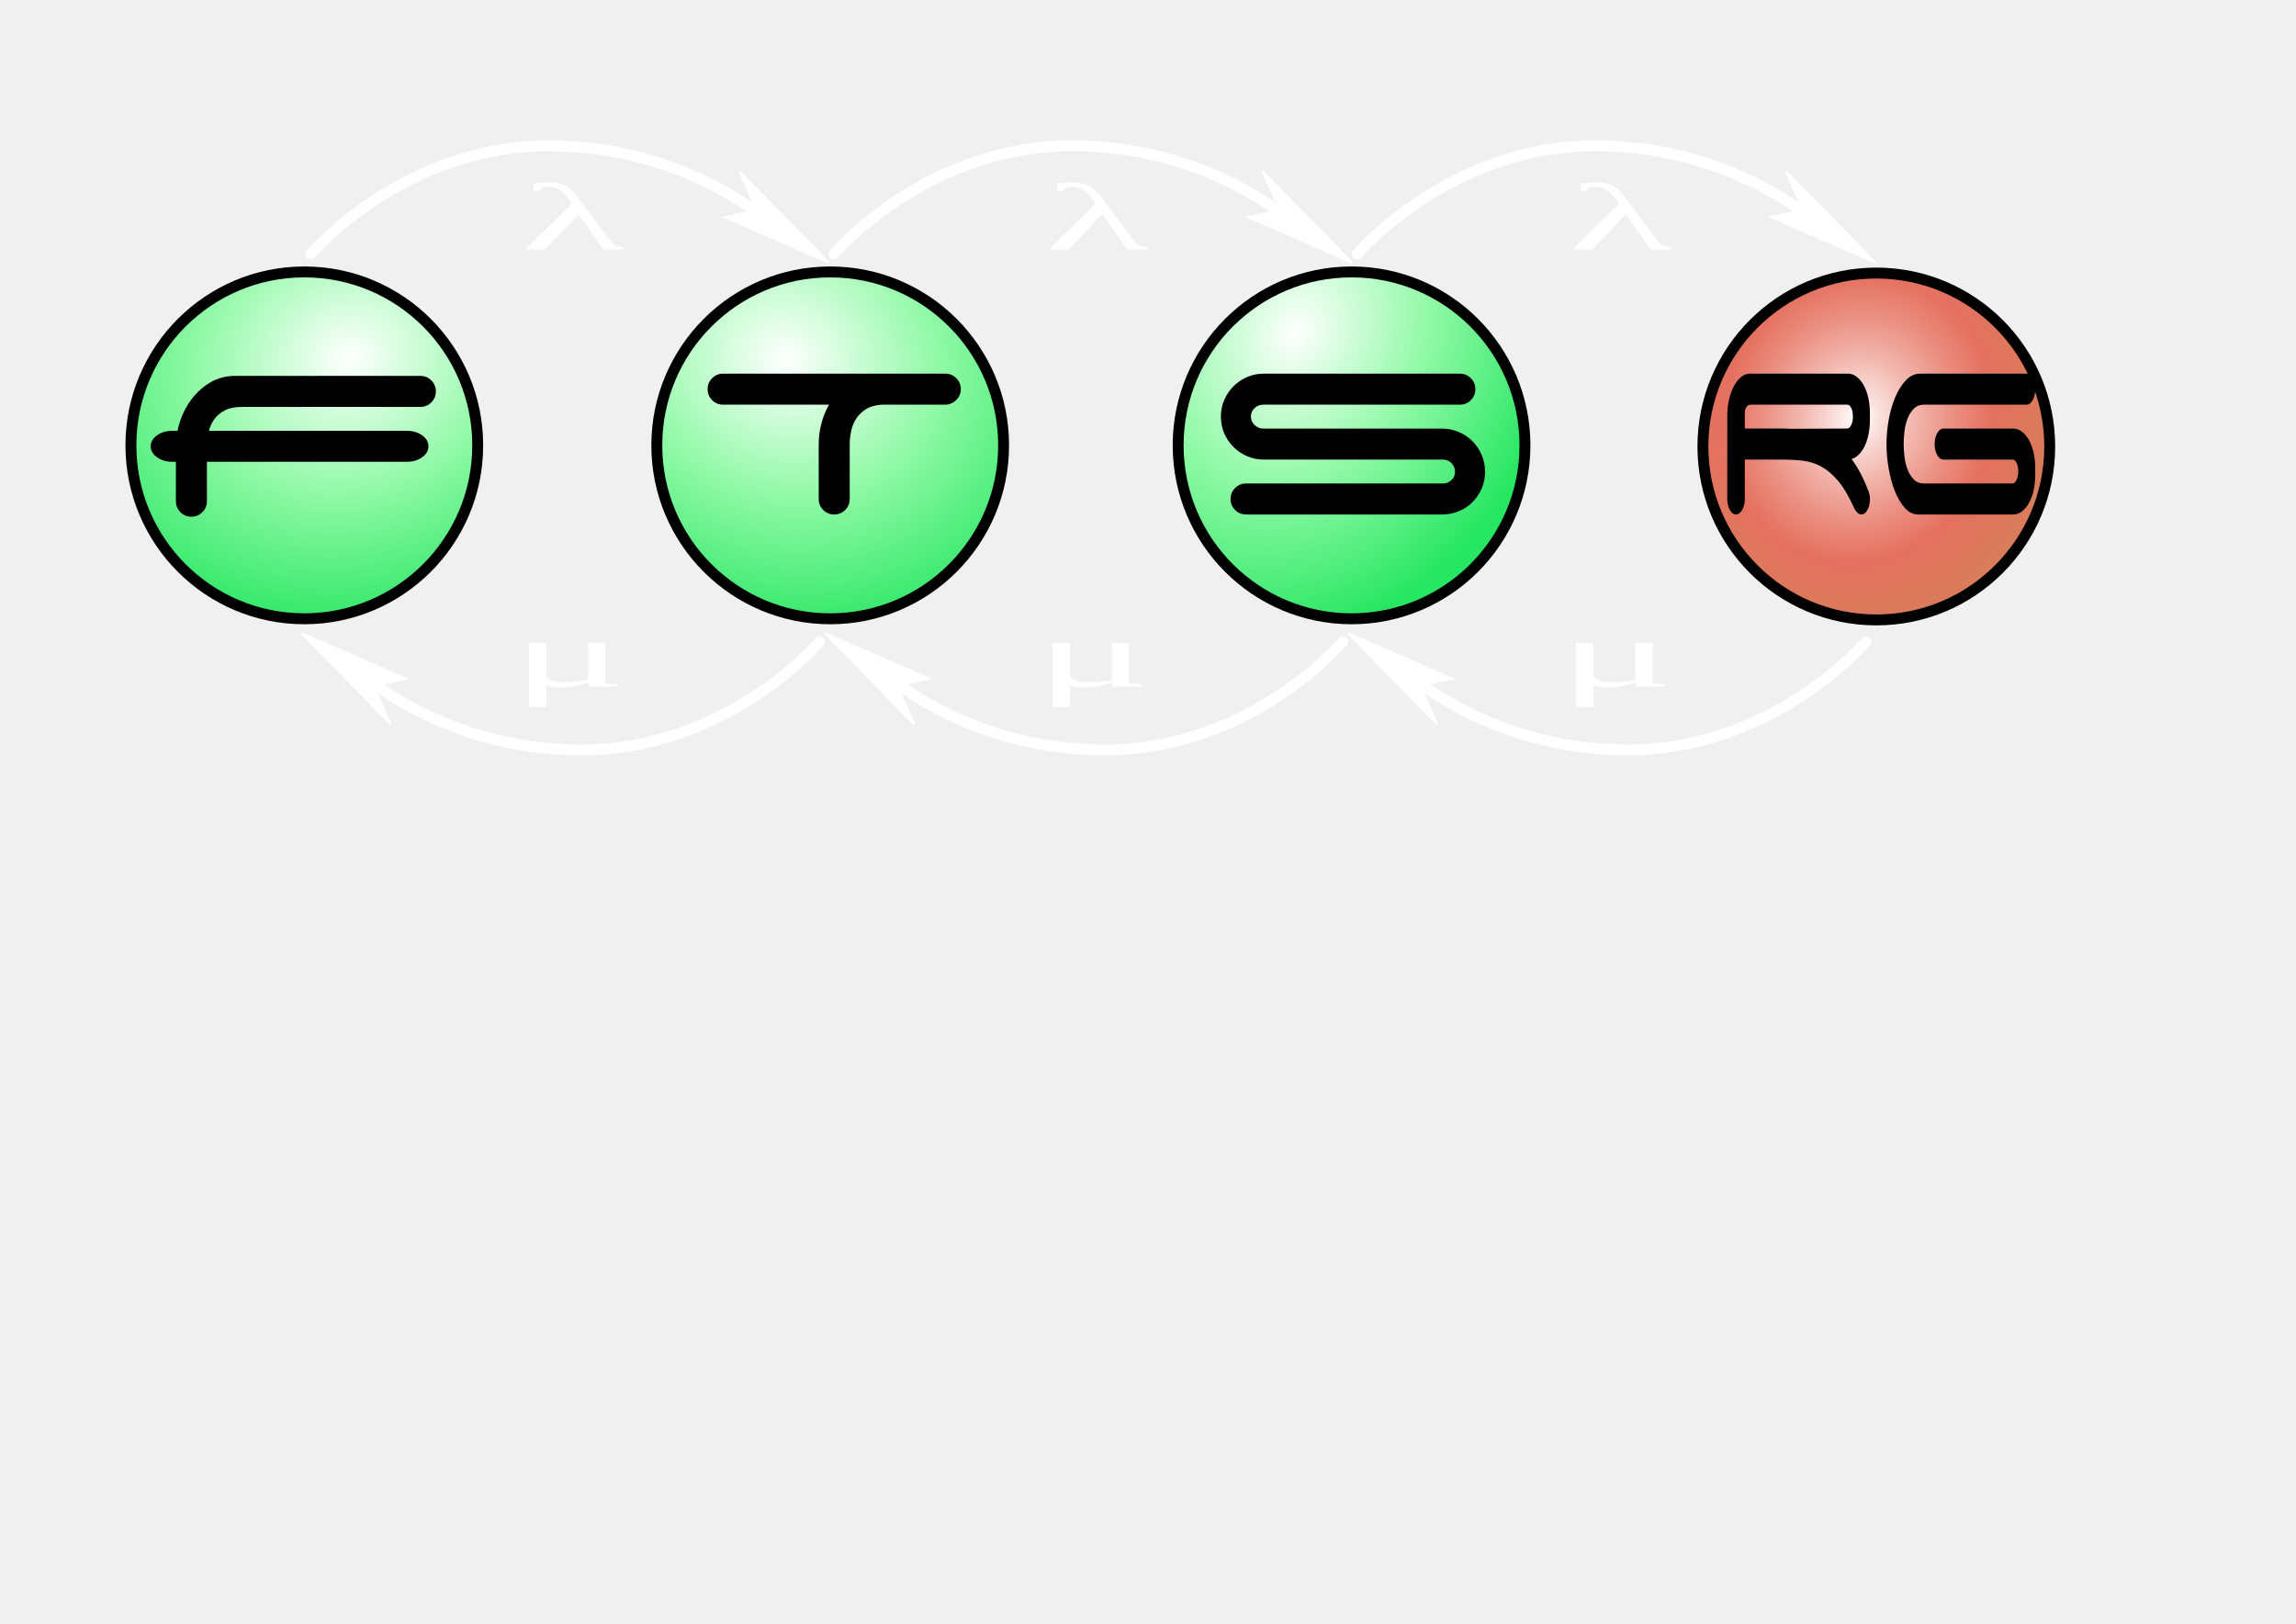
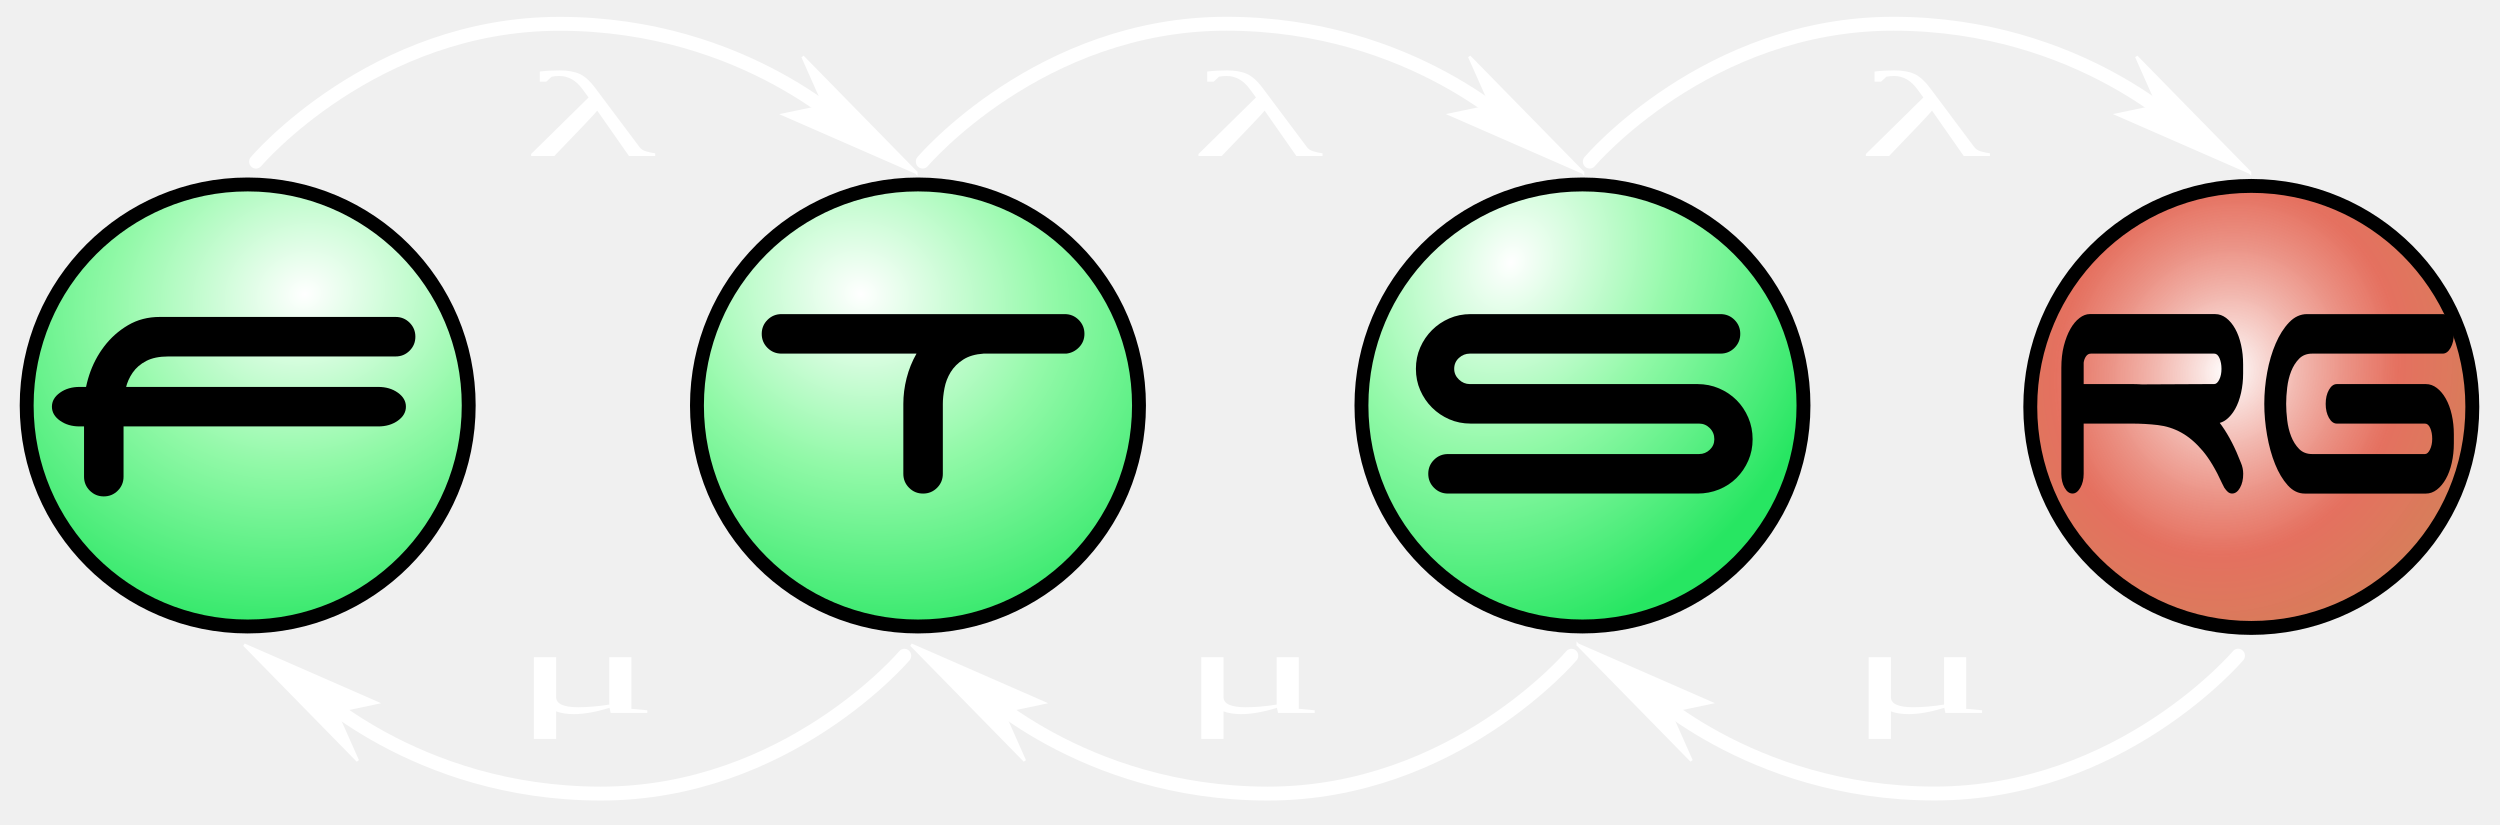
- <svg xmlns="http://www.w3.org/2000/svg" xmlns:xlink="http://www.w3.org/1999/xlink" width="1052.362" height="744.094" id="svg2" version="1.0">
+ <svg xmlns="http://www.w3.org/2000/svg" xmlns:xlink="http://www.w3.org/1999/xlink" width="899.031" height="296.562" id="svg2" version="1.0">
  <defs id="defs4">
-     <marker orient="auto" refY="0.0" refX="0.0" id="Tail" style="overflow:visible">
-       <g id="g3246" transform="scale(-1.2)">
-         <path id="path3248" d="M -3.805,-3.959 L 0.544,0" style="fill:none;fill-rule:evenodd;stroke:#000000;stroke-width:0.8;marker-start:none;marker-end:none;stroke-linecap:round" />
-         <path id="path3250" d="M -1.287,-3.959 L 3.062,0" style="fill:none;fill-rule:evenodd;stroke:#000000;stroke-width:0.8;marker-start:none;marker-end:none;stroke-linecap:round" />
-         <path id="path3252" d="M 1.305,-3.959 L 5.654,0" style="fill:none;fill-rule:evenodd;stroke:#000000;stroke-width:0.8;marker-start:none;marker-end:none;stroke-linecap:round" />
-         <path id="path3254" d="M -3.805,4.178 L 0.544,0.22" style="fill:none;fill-rule:evenodd;stroke:#000000;stroke-width:0.8;marker-start:none;marker-end:none;stroke-linecap:round" />
-         <path id="path3256" d="M -1.287,4.178 L 3.062,0.22" style="fill:none;fill-rule:evenodd;stroke:#000000;stroke-width:0.8;marker-start:none;marker-end:none;stroke-linecap:round" />
-         <path id="path3258" d="M 1.305,4.178 L 5.654,0.22" style="fill:none;fill-rule:evenodd;stroke:#000000;stroke-width:0.8;marker-start:none;marker-end:none;stroke-linecap:round" />
+     <marker orient="auto" refY="0" refX="0" id="Tail" style="overflow:visible">
+       <g id="g3246" transform="scale(-1.2,-1.2)">
+         <path id="path3248" d="M -3.805,-3.959 0.544,0" style="fill:none;stroke:#000000;stroke-width:0.8;stroke-linecap:round;marker-start:none;marker-end:none" />
+         <path id="path3250" d="M -1.287,-3.959 3.062,0" style="fill:none;stroke:#000000;stroke-width:0.8;stroke-linecap:round;marker-start:none;marker-end:none" />
+         <path id="path3252" d="M 1.305,-3.959 5.654,0" style="fill:none;stroke:#000000;stroke-width:0.8;stroke-linecap:round;marker-start:none;marker-end:none" />
+         <path id="path3254" d="M -3.805,4.178 0.544,0.22" style="fill:none;stroke:#000000;stroke-width:0.8;stroke-linecap:round;marker-start:none;marker-end:none" />
+         <path id="path3256" d="M -1.287,4.178 3.062,0.22" style="fill:none;stroke:#000000;stroke-width:0.8;stroke-linecap:round;marker-start:none;marker-end:none" />
+         <path id="path3258" d="M 1.305,4.178 5.654,0.22" style="fill:none;stroke:#000000;stroke-width:0.8;stroke-linecap:round;marker-start:none;marker-end:none" />
      </g>
    </marker>
-     <marker orient="auto" refY="0.0" refX="0.0" id="Arrow1Lend" style="overflow:visible;">
-       <path id="path3213" d="M 0.0,0.0 L 5.0,-5.0 L -12.5,0.0 L 5.0,5.0 L 0.0,0.0 z " style="fill-rule:evenodd;stroke:#000000;stroke-width:1.0pt;marker-start:none;" transform="scale(0.8) rotate(180) translate(12.5,0)" />
+     <marker orient="auto" refY="0" refX="0" id="Arrow1Lend" style="overflow:visible">
+       <path id="path3213" d="M 0,0 5,-5 -12.5,0 5,5 0,0 z" style="fill-rule:evenodd;stroke:#000000;stroke-width:1pt;marker-start:none" transform="matrix(-0.8,0,0,-0.8,-10,0)" />
    </marker>
-     <marker orient="auto" refY="0.0" refX="0.0" id="Torso" style="overflow:visible">
-       <g id="g3423" transform="scale(0.7)">
-         <path id="path3425" d="M -4.779,-3.24 C -2.429,-2.874 0.521,-1.302 0.258,0.388 C -0.005,2.078 -2.213,2.618 -4.563,2.252 C -6.913,1.886 -8.521,0.752 -8.258,-0.938 C -7.995,-2.628 -7.13,-3.605 -4.779,-3.24 z " style="fill:none;fill-opacity:0.75;fill-rule:evenodd;stroke:#000000;stroke-width:1.25;marker-start:none;marker-mid:none;marker-end:none" />
-         <path id="path3427" d="M 4.46,0.089 C -2.556,-4.378 5.225,-3.906 -0.848,-8.72" style="fill:none;fill-opacity:0.75;fill-rule:evenodd;stroke:#000000;stroke-width:1pt;marker-end:none" />
-         <path id="path3429" d="M 4.93,0.058 C -1.387,1.749 1.803,5.478 -4.945,7.546" style="fill:none;fill-opacity:0.75;fill-rule:evenodd;stroke:#000000;stroke-width:1pt;marker-start:none;marker-end:none" />
+     <marker orient="auto" refY="0" refX="0" id="Torso" style="overflow:visible">
+       <g id="g3423" transform="scale(0.7,0.7)">
+         <path id="path3425" d="m -4.779,-3.24 c 2.35,0.366 5.3,1.938 5.037,3.627 C -0.005,2.078 -2.213,2.618 -4.563,2.252 -6.913,1.886 -8.521,0.752 -8.258,-0.938 -7.995,-2.628 -7.13,-3.605 -4.779,-3.24 z" style="fill:none;stroke:#000000;stroke-width:1.25;marker-start:none;marker-mid:none;marker-end:none" />
+         <path id="path3427" d="M 4.46,0.089 C -2.556,-4.378 5.225,-3.906 -0.848,-8.72" style="fill:none;stroke:#000000;stroke-width:1pt;marker-end:none" />
+         <path id="path3429" d="M 4.93,0.058 C -1.387,1.749 1.803,5.478 -4.945,7.546" style="fill:none;stroke:#000000;stroke-width:1pt;marker-start:none;marker-end:none" />
        <rect id="rect3431" transform="matrix(0.527536,-0.849533,0.887668,0.460484,0,0)" y="-1.741" x="-10.392" height="2.761" width="2.637" style="fill-rule:evenodd;stroke-width:1pt;marker-end:none" />
        <rect id="rect3433" transform="matrix(0.671205,-0.741272,0.790802,0.612072,0,0)" y="-7.963" x="4.959" height="2.861" width="2.733" style="fill-rule:evenodd;stroke-width:1pt;marker-end:none" />
-         <path id="path3435" transform="matrix(0,-1.109517,1.109517,0,25.96648,19.71619)" d="m 16.78,-28.685 c 0,0.335 -0.272,0.607 -0.607,0.607 -0.335,0 -0.607,-0.272 -0.607,-0.607 0,-0.335 0.272,-0.607 0.607,-0.607 0.335,0 0.607,0.272 0.607,0.607 z" style="fill:#ff0000;fill-opacity:0.75;fill-rule:evenodd;stroke:#000000;stroke-width:1pt;marker-start:none;marker-end:none" />
-         <path id="path3437" transform="matrix(0,-1.109517,1.109517,0,26.8245,16.99126)" d="m 16.78,-28.685 c 0,0.335 -0.272,0.607 -0.607,0.607 -0.335,0 -0.607,-0.272 -0.607,-0.607 0,-0.335 0.272,-0.607 0.607,-0.607 0.335,0 0.607,0.272 0.607,0.607 z" style="fill:#ff0000;fill-opacity:0.75;fill-rule:evenodd;stroke:#000000;stroke-width:1pt;marker-start:none;marker-end:none" />
+         <path id="path3435" transform="matrix(0,-1.109517,1.109517,0,25.96648,19.71619)" d="m 16.78,-28.685 a 0.607,0.607 0 1 1 -1.215,0 0.607,0.607 0 1 1 1.215,0 z" style="fill:#ff0000;fill-opacity:0.75;fill-rule:evenodd;stroke:#000000;stroke-width:1pt;marker-start:none;marker-end:none" />
+         <path id="path3437" transform="matrix(0,-1.109517,1.109517,0,26.8245,16.99126)" d="m 16.78,-28.685 a 0.607,0.607 0 1 1 -1.215,0 0.607,0.607 0 1 1 1.215,0 z" style="fill:#ff0000;fill-opacity:0.75;fill-rule:evenodd;stroke:#000000;stroke-width:1pt;marker-start:none;marker-end:none" />
      </g>
    </marker>
-     <marker orient="auto" refY="0.0" refX="0.0" id="Arrow1Mend" style="overflow:visible;">
-       <path id="path3219" d="M 0.0,0.0 L 5.0,-5.0 L -12.5,0.0 L 5.0,5.0 L 0.0,0.0 z " style="fill-rule:evenodd;stroke:#ffffff;stroke-width:1.0pt;marker-start:none;" transform="scale(0.4) rotate(180) translate(10,0)" />
+     <marker orient="auto" refY="0" refX="0" id="Arrow1Mend" style="overflow:visible">
+       <path id="path3219" d="M 0,0 5,-5 -12.5,0 5,5 0,0 z" style="fill-rule:evenodd;stroke:#ffffff;stroke-width:1pt;marker-start:none" transform="matrix(-0.4,0,0,-0.4,-4,0)" />
    </marker>
    <linearGradient id="linearGradient3259">
      <stop id="stop3261" offset="0" style="stop-color:#ffffff;stop-opacity:1;" />
      <stop style="stop-color:#e1452e;stop-opacity:0.743;" offset="0.652" id="stop3263" />
      <stop id="stop3265" offset="1" style="stop-color:#ce5928;stop-opacity:0.75;" />
    </linearGradient>
    <linearGradient id="linearGradient3223">
      <stop style="stop-color:#ffffff;stop-opacity:1;" offset="0" id="stop3225" />
      <stop id="stop3239" offset="0.48" style="stop-color:#92f9a8;stop-opacity:1;" />
      <stop style="stop-color:#27e662;stop-opacity:1;" offset="1" id="stop3227" />
    </linearGradient>
    <radialGradient xlink:href="#linearGradient3223" id="radialGradient3229" cx="284.242" cy="170.023" fx="284.242" fy="170.023" r="116.143" gradientUnits="userSpaceOnUse" gradientTransform="matrix(1.727502,-0.5344396,0.464029,1.49991,-285.682,66.91404)" />
    <radialGradient xlink:href="#linearGradient3223" id="radialGradient3237" cx="225.044" cy="170.023" fx="225.044" fy="170.023" r="116.143" gradientUnits="userSpaceOnUse" gradientTransform="matrix(0.5145156,-1.525805,1.713486,0.5778034,-182.076,415.1561)" />
    <radialGradient xlink:href="#linearGradient3223" id="radialGradient3255" cx="298.988" cy="200.222" fx="298.988" fy="200.222" r="116.143" gradientUnits="userSpaceOnUse" gradientTransform="matrix(0.8034208,-1.638347,1.344147,0.6591497,-291.789,511.4071)" />
    <radialGradient xlink:href="#linearGradient3259" id="radialGradient3287" cx="265.599" cy="212.754" fx="265.599" fy="212.754" r="116.143" gradientUnits="userSpaceOnUse" gradientTransform="matrix(0.3862926,-1.208433,1.108975,0.3544993,-96.25878,454.7119)" />
  </defs>
-   <g id="layer1">
-     <path style="opacity:1;fill:url(#radialGradient3237);fill-opacity:1;fill-rule:nonzero;stroke:#000000;stroke-width:7.212;stroke-linejoin:miter;stroke-miterlimit:4;stroke-dasharray:none;stroke-opacity:1" id="path2439" d="M 369.286,227.719 A 114.643,114.643 0 1 1 140,227.719 A 114.643,114.643 0 1 1 369.286,227.719 z" transform="matrix(0.6932803,0,0,0.6932803,203.9815,46.22116)" />
-     <path style="opacity:1;fill:url(#radialGradient3255);fill-opacity:1;fill-rule:nonzero;stroke:#000000;stroke-width:7.212;stroke-linejoin:miter;stroke-miterlimit:4;stroke-dasharray:none;stroke-opacity:1" id="path2447" d="M 369.286,227.719 A 114.643,114.643 0 1 1 140,227.719 A 114.643,114.643 0 1 1 369.286,227.719 z" transform="matrix(0.6932803,0,0,0.6932803,442.9408,46.22116)" />
-     <path style="opacity:1;fill:url(#radialGradient3287);fill-opacity:1;fill-rule:nonzero;stroke:#000000;stroke-width:7.212;stroke-linejoin:miter;stroke-miterlimit:4;stroke-dasharray:none;stroke-opacity:1" id="path2449" d="M 369.286,227.719 A 114.643,114.643 0 1 1 140,227.719 A 114.643,114.643 0 1 1 369.286,227.719 z" transform="matrix(0.6932803,0,0,0.6932803,683.4611,46.74152)" />
-     <path style="opacity:1;fill:url(#radialGradient3229);fill-opacity:1;fill-rule:nonzero;stroke:#000000;stroke-width:7.212;stroke-linejoin:miter;stroke-miterlimit:4;stroke-dasharray:none;stroke-opacity:1" id="path2451" d="M 369.286,227.719 A 114.643,114.643 0 1 1 140,227.719 A 114.643,114.643 0 1 1 369.286,227.719 z" transform="matrix(0.6932803,0,0,0.6932803,-37.05924,46.22116)" />
+   <g id="layer1" transform="translate(-50.40625,-58.28125)">
+     <path style="fill:url(#radialGradient3237);fill-opacity:1;fill-rule:nonzero;stroke:#000000;stroke-width:7.212;stroke-linejoin:miter;stroke-miterlimit:4;stroke-opacity:1;stroke-dasharray:none" id="path2439" d="m 369.286,227.719 c 0,63.316 -51.327,114.643 -114.643,114.643 -63.316,0 -114.643,-51.327 -114.643,-114.643 0,-63.316 51.327,-114.643 114.643,-114.643 63.316,0 114.643,51.327 114.643,114.643 z" transform="matrix(0.6932803,0,0,0.6932803,203.9815,46.22116)" />
+     <path style="fill:url(#radialGradient3255);fill-opacity:1;fill-rule:nonzero;stroke:#000000;stroke-width:7.212;stroke-linejoin:miter;stroke-miterlimit:4;stroke-opacity:1;stroke-dasharray:none" id="path2447" d="m 369.286,227.719 c 0,63.316 -51.327,114.643 -114.643,114.643 -63.316,0 -114.643,-51.327 -114.643,-114.643 0,-63.316 51.327,-114.643 114.643,-114.643 63.316,0 114.643,51.327 114.643,114.643 z" transform="matrix(0.6932803,0,0,0.6932803,442.9408,46.22116)" />
+     <path style="fill:url(#radialGradient3287);fill-opacity:1;fill-rule:nonzero;stroke:#000000;stroke-width:7.212;stroke-linejoin:miter;stroke-miterlimit:4;stroke-opacity:1;stroke-dasharray:none" id="path2449" d="m 369.286,227.719 c 0,63.316 -51.327,114.643 -114.643,114.643 -63.316,0 -114.643,-51.327 -114.643,-114.643 0,-63.316 51.327,-114.643 114.643,-114.643 63.316,0 114.643,51.327 114.643,114.643 z" transform="matrix(0.6932803,0,0,0.6932803,683.4611,46.74152)" />
+     <path style="fill:url(#radialGradient3229);fill-opacity:1;fill-rule:nonzero;stroke:#000000;stroke-width:7.212;stroke-linejoin:miter;stroke-miterlimit:4;stroke-opacity:1;stroke-dasharray:none" id="path2451" d="m 369.286,227.719 c 0,63.316 -51.327,114.643 -114.643,114.643 -63.316,0 -114.643,-51.327 -114.643,-114.643 0,-63.316 51.327,-114.643 114.643,-114.643 63.316,0 114.643,51.327 114.643,114.643 z" transform="matrix(0.6932803,0,0,0.6932803,-37.05924,46.22116)" />
    <g id="g2421">
-       <path id="path2417" d="M 186.428,197.423 C 189.19,197.423 191.54,198.113 193.476,199.494 C 195.412,200.875 196.38,202.553 196.38,204.529 C 196.38,206.501 195.412,208.178 193.476,209.559 C 191.54,210.94 189.19,211.63 186.428,211.63 L 79.029,211.63 C 76.266,211.63 73.917,210.94 71.981,209.559 C 70.044,208.178 69.076,206.501 69.076,204.529 C 69.076,202.553 70.044,200.875 71.981,199.494 C 73.917,198.113 76.266,197.423 79.029,197.423 L 186.428,197.423 L 186.428,197.423 z" style="font-size:40px;font-style:normal;font-variant:normal;font-weight:normal;font-stretch:normal;text-align:start;line-height:125%;writing-mode:lr-tb;text-anchor:start;fill:#000000;fill-opacity:1;stroke:none;stroke-width:1px;stroke-linecap:butt;stroke-linejoin:miter;stroke-opacity:1;font-family:Space Age;-inkscape-font-specification:Space Age" />
-       <path id="path2415" d="M 80.625,204.529 C 80.625,200.776 81.241,197.001 82.474,193.202 C 83.708,189.403 85.509,185.949 87.877,182.841 C 90.246,179.733 93.107,177.192 96.462,175.218 C 99.817,173.244 103.616,172.257 107.859,172.257 L 192.681,172.257 C 194.653,172.257 196.33,172.948 197.711,174.331 C 199.091,175.713 199.782,177.39 199.782,179.363 C 199.782,181.335 199.091,183.013 197.711,184.395 C 196.33,185.777 194.653,186.469 192.681,186.469 L 110.972,186.469 C 107.713,186.469 105.048,187.011 102.976,188.097 C 100.904,189.183 99.276,190.589 98.093,192.316 C 96.909,194.043 96.096,195.893 95.651,197.866 C 95.207,199.838 94.935,201.713 94.836,203.49 L 94.836,229.69 C 94.836,231.663 94.145,233.34 92.763,234.722 C 91.38,236.105 89.703,236.796 87.73,236.796 C 85.758,236.796 84.08,236.105 82.698,234.722 C 81.316,233.34 80.625,231.663 80.625,229.69 L 80.625,204.529 L 80.625,204.529 z" style="font-size:40px;font-style:normal;font-variant:normal;font-weight:normal;font-stretch:normal;text-align:start;line-height:125%;writing-mode:lr-tb;text-anchor:start;fill:#000000;fill-opacity:1;stroke:none;stroke-width:1px;stroke-linecap:butt;stroke-linejoin:miter;stroke-opacity:1;font-family:Space Age;-inkscape-font-specification:Space Age" />
+       <path id="path2417" d="m 186.428,197.423 c 2.763,5e-5 5.112,0.69 7.049,2.071 1.936,1.381 2.904,3.059 2.904,5.035 -1.5e-4,1.973 -0.968,3.649 -2.904,5.03 -1.936,1.381 -4.286,2.071 -7.049,2.071 l -107.398,0 c -2.763,3e-5 -5.112,-0.69 -7.049,-2.071 -1.936,-1.381 -2.904,-3.057 -2.904,-5.03 -5.6e-5,-1.976 0.968,-3.654 2.904,-5.035 1.936,-1.381 4.286,-2.071 7.049,-2.071 l 107.398,0 0,0 z" style="font-size:40px;font-style:normal;font-variant:normal;font-weight:normal;font-stretch:normal;text-align:start;line-height:125%;writing-mode:lr-tb;text-anchor:start;fill:#000000;fill-opacity:1;stroke:none;font-family:Space Age;-inkscape-font-specification:Space Age" />
+       <path id="path2415" d="m 80.625,204.529 c 0,-3.752 0.617,-7.528 1.85,-11.327 1.233,-3.799 3.034,-7.252 5.403,-10.36 2.369,-3.108 5.23,-5.649 8.585,-7.623 3.355,-1.974 7.154,-2.961 11.397,-2.961 l 84.821,0 c 1.972,8e-5 3.649,0.691 5.03,2.073 1.381,1.382 2.071,3.06 2.071,5.032 -1.1e-4,1.973 -0.691,3.65 -2.071,5.032 -1.381,1.382 -3.058,2.074 -5.03,2.073 l -81.709,0 c -3.259,6e-5 -5.924,0.543 -7.996,1.628 -2.072,1.086 -3.7,2.492 -4.883,4.219 -1.184,1.727 -1.997,3.577 -2.442,5.55 -0.444,1.973 -0.716,3.847 -0.815,5.624 l 0,26.2 c -3.7e-5,1.973 -0.691,3.65 -2.073,5.032 -1.382,1.382 -3.06,2.073 -5.032,2.073 -1.973,10e-6 -3.65,-0.691 -5.032,-2.073 -1.382,-1.382 -2.073,-3.06 -2.073,-5.032 l 0,-25.161 0,0 z" style="font-size:40px;font-style:normal;font-variant:normal;font-weight:normal;font-stretch:normal;text-align:start;line-height:125%;writing-mode:lr-tb;text-anchor:start;fill:#000000;fill-opacity:1;stroke:none;font-family:Space Age;-inkscape-font-specification:Space Age" />
    </g>
-     <path style="font-size:40px;font-style:normal;font-variant:normal;font-weight:normal;font-stretch:normal;text-align:start;line-height:125%;writing-mode:lr-tb;text-anchor:start;fill:#000000;fill-opacity:1;stroke:none;stroke-width:1px;stroke-linecap:butt;stroke-linejoin:miter;stroke-opacity:1;font-family:Space Age;-inkscape-font-specification:Space Age" d="M 433.28,171.237 C 435.252,171.237 436.93,171.929 438.312,173.311 C 439.694,174.693 440.386,176.371 440.386,178.343 C 440.386,180.219 439.744,181.823 438.461,183.154 C 437.178,184.485 435.648,185.25 433.872,185.449 L 404.116,185.449 C 401.156,185.645 398.714,186.36 396.789,187.594 C 394.865,188.829 393.36,190.334 392.274,192.109 C 391.189,193.885 390.448,195.808 390.054,197.88 C 389.659,199.952 389.462,201.828 389.462,203.509 L 389.462,228.67 C 389.462,230.643 388.772,232.32 387.391,233.702 C 386.01,235.085 384.332,235.776 382.357,235.776 C 380.384,235.776 378.707,235.085 377.327,233.702 C 375.946,232.32 375.255,230.643 375.255,228.67 L 375.255,203.509 C 375.255,200.449 375.65,197.365 376.439,194.255 C 377.228,191.146 378.411,188.21 379.99,185.449 L 331.438,185.449 C 329.465,185.449 327.788,184.758 326.405,183.375 C 325.023,181.993 324.332,180.316 324.332,178.343 C 324.332,176.371 325.023,174.693 326.405,173.311 C 327.788,171.929 329.465,171.237 331.438,171.237 L 433.28,171.237 z" id="path2413" />
-     <path style="font-size:40px;font-style:normal;font-variant:normal;font-weight:normal;font-stretch:normal;text-align:start;line-height:125%;writing-mode:lr-tb;text-anchor:start;fill:#000000;fill-opacity:1;stroke:none;stroke-width:1px;stroke-linecap:butt;stroke-linejoin:miter;stroke-opacity:1;font-family:Space Age;-inkscape-font-specification:Space Age" d="M 579.274,210.61 C 576.509,210.61 573.943,210.092 571.574,209.056 C 569.206,208.02 567.134,206.615 565.358,204.839 C 563.583,203.064 562.177,200.992 561.139,198.623 C 560.102,196.255 559.583,193.688 559.583,190.924 C 559.583,188.162 560.102,185.597 561.139,183.228 C 562.177,180.86 563.583,178.787 565.358,177.01 C 567.134,175.234 569.206,173.827 571.574,172.791 C 573.943,171.755 576.509,171.237 579.274,171.237 L 669.123,171.237 C 671.095,171.237 672.773,171.929 674.155,173.311 C 675.537,174.693 676.228,176.371 676.229,178.343 C 676.228,180.316 675.537,181.993 674.155,183.375 C 672.773,184.758 671.095,185.449 669.123,185.449 L 578.976,185.449 C 577.494,185.449 576.186,185.967 575.052,187.003 C 573.919,188.039 573.352,189.346 573.352,190.924 C 573.352,192.405 573.919,193.689 575.052,194.775 C 576.186,195.86 577.494,196.403 578.976,196.403 L 660.834,196.403 C 663.595,196.403 666.185,196.921 668.603,197.957 C 671.021,198.993 673.118,200.399 674.894,202.174 C 676.669,203.949 678.075,206.046 679.113,208.464 C 680.15,210.883 680.669,213.474 680.669,216.239 C 680.669,219 680.15,221.565 679.113,223.934 C 678.075,226.302 676.669,228.375 674.894,230.152 C 673.118,231.929 671.021,233.31 668.603,234.296 C 666.185,235.283 663.595,235.776 660.834,235.776 L 571.129,235.776 C 569.157,235.776 567.479,235.085 566.097,233.702 C 564.715,232.32 564.023,230.643 564.023,228.67 C 564.023,226.698 564.715,225.02 566.097,223.638 C 567.479,222.256 569.157,221.565 571.129,221.564 L 661.425,221.564 C 662.904,221.565 664.186,221.047 665.272,220.011 C 666.357,218.975 666.9,217.717 666.9,216.239 C 666.9,214.658 666.357,213.324 665.272,212.239 C 664.186,211.153 662.904,210.61 661.425,210.61 L 579.274,210.61 L 579.274,210.61 z" id="path2411" />
-     <path style="font-size:40px;font-style:normal;font-variant:normal;font-weight:normal;font-stretch:normal;text-align:start;line-height:125%;writing-mode:lr-tb;text-anchor:start;fill:#000000;fill-opacity:1;stroke:none;stroke-width:1px;stroke-linecap:butt;stroke-linejoin:miter;stroke-opacity:1;font-family:Space Age;-inkscape-font-specification:Space Age" d="M 886.753,203.509 C 886.753,201.533 887.143,199.855 887.925,198.474 C 888.706,197.094 889.653,196.403 890.768,196.403 L 922.802,196.403 C 924.196,196.403 925.506,196.872 926.733,197.808 C 927.96,198.745 929.034,200.028 929.953,201.657 C 930.873,203.286 931.584,205.21 932.086,207.43 C 932.588,209.649 932.839,211.992 932.839,214.459 L 932.839,217.716 C 932.839,220.182 932.588,222.526 932.086,224.747 C 931.584,226.968 930.873,228.892 929.953,230.52 C 929.034,232.148 927.96,233.431 926.733,234.369 C 925.506,235.307 924.196,235.776 922.802,235.776 L 879.225,235.776 C 876.94,235.776 874.905,234.789 873.12,232.815 C 871.335,230.841 869.815,228.3 868.561,225.192 C 867.307,222.084 866.345,218.606 865.675,214.757 C 865.006,210.908 864.671,207.159 864.671,203.509 C 864.671,199.757 865.02,195.981 865.717,192.182 C 866.415,188.383 867.433,184.929 868.77,181.821 C 870.108,178.714 871.725,176.173 873.621,174.198 C 875.518,172.224 877.665,171.237 880.063,171.237 L 928.824,171.237 C 929.94,171.237 930.888,171.929 931.669,173.311 C 932.449,174.693 932.839,176.371 932.839,178.343 C 932.839,180.316 932.449,181.993 931.669,183.375 C 930.888,184.758 929.94,185.449 928.824,185.449 L 881.903,185.449 C 879.951,185.449 878.376,186.065 877.177,187.299 C 875.978,188.532 875.03,190.037 874.333,191.814 C 873.637,193.59 873.163,195.54 872.912,197.661 C 872.661,199.783 872.535,201.732 872.535,203.509 C 872.535,205.283 872.661,207.23 872.912,209.352 C 873.163,211.474 873.637,213.423 874.333,215.2 C 875.03,216.976 875.978,218.481 877.177,219.715 C 878.376,220.948 879.951,221.565 881.903,221.564 L 922.468,221.564 C 923.137,221.565 923.736,221.022 924.266,219.936 C 924.796,218.85 925.061,217.568 925.062,216.09 C 925.061,214.608 924.824,213.324 924.351,212.239 C 923.877,211.153 923.249,210.61 922.468,210.61 L 890.768,210.61 C 889.653,210.61 888.706,209.92 887.925,208.539 C 887.143,207.158 886.753,205.481 886.753,203.509 L 886.753,203.509 z" id="flowRoot3289" />
-     <text xml:space="preserve" style="font-size:65.589px;font-style:normal;font-variant:normal;font-weight:normal;font-stretch:normal;text-align:start;line-height:100%;writing-mode:lr-tb;text-anchor:start;fill:#ffffff;fill-opacity:1;stroke:none;stroke-width:1px;stroke-linecap:butt;stroke-linejoin:miter;stroke-opacity:1;font-family:Times New Roman;-inkscape-font-specification:Times New Roman" x="159.082" y="171.679" id="text7996" transform="scale(1.501102,0.6661774)">
+     <path style="font-size:40px;font-style:normal;font-variant:normal;font-weight:normal;font-stretch:normal;text-align:start;line-height:125%;writing-mode:lr-tb;text-anchor:start;fill:#000000;fill-opacity:1;stroke:none;font-family:Space Age;-inkscape-font-specification:Space Age" d="m 433.28,171.237 c 1.972,8e-5 3.65,0.691 5.032,2.073 1.382,1.382 2.073,3.06 2.073,5.032 -1.1e-4,1.876 -0.642,3.48 -1.924,4.811 -1.283,1.331 -2.813,2.096 -4.59,2.295 l -29.755,0 c -2.96,0.196 -5.403,0.911 -7.327,2.146 -1.924,1.235 -3.429,2.74 -4.515,4.515 -1.086,1.775 -1.826,3.699 -2.22,5.771 -0.395,2.072 -0.592,3.948 -0.592,5.629 l 0,25.161 c -7e-5,1.973 -0.69,3.65 -2.071,5.032 -1.381,1.382 -3.059,2.073 -5.035,2.073 -1.973,1e-5 -3.649,-0.691 -5.03,-2.073 -1.381,-1.382 -2.071,-3.06 -2.071,-5.032 l 0,-25.161 c -3e-5,-3.06 0.394,-6.144 1.184,-9.254 0.789,-3.109 1.972,-6.045 3.551,-8.806 l -48.552,0 c -1.973,6e-5 -3.65,-0.691 -5.032,-2.073 -1.382,-1.382 -2.073,-3.06 -2.073,-5.032 -4e-5,-1.972 0.691,-3.65 2.073,-5.032 1.382,-1.382 3.06,-2.073 5.032,-2.073 l 101.842,0 z" id="path2413" />
+     <path style="font-size:40px;font-style:normal;font-variant:normal;font-weight:normal;font-stretch:normal;text-align:start;line-height:125%;writing-mode:lr-tb;text-anchor:start;fill:#000000;fill-opacity:1;stroke:none;font-family:Space Age;-inkscape-font-specification:Space Age" d="m 579.274,210.61 c -2.765,3e-5 -5.331,-0.518 -7.7,-1.554 -2.369,-1.036 -4.441,-2.442 -6.216,-4.217 -1.775,-1.775 -3.182,-3.847 -4.219,-6.216 -1.037,-2.369 -1.556,-4.935 -1.556,-7.7 0,-2.762 0.519,-5.327 1.556,-7.695 1.037,-2.369 2.444,-4.441 4.219,-6.218 1.775,-1.777 3.847,-3.183 6.216,-4.219 2.369,-1.036 4.935,-1.554 7.7,-1.554 l 89.849,0 c 1.972,8e-5 3.65,0.691 5.032,2.073 1.382,1.382 2.073,3.06 2.073,5.032 -1.5e-4,1.973 -0.691,3.65 -2.073,5.032 -1.382,1.382 -3.06,2.074 -5.032,2.073 l -90.147,0 c -1.482,6e-5 -2.789,0.518 -3.923,1.554 -1.134,1.036 -1.701,2.343 -1.701,3.921 0,1.482 0.567,2.765 1.701,3.851 1.134,1.086 2.442,1.629 3.923,1.628 l 81.858,0 c 2.761,5e-5 5.351,0.518 7.77,1.554 2.418,1.036 4.515,2.442 6.29,4.217 1.775,1.775 3.182,3.872 4.219,6.29 1.037,2.418 1.556,5.01 1.556,7.774 -1.5e-4,2.762 -0.519,5.327 -1.556,7.695 -1.038,2.369 -2.444,4.441 -4.219,6.218 -1.775,1.777 -3.872,3.158 -6.29,4.145 -2.418,0.986 -5.008,1.479 -7.77,1.479 l -89.704,0 c -1.973,1e-5 -3.65,-0.691 -5.032,-2.073 -1.382,-1.382 -2.073,-3.06 -2.073,-5.032 0,-1.973 0.691,-3.65 2.073,-5.032 1.382,-1.382 3.06,-2.073 5.032,-2.073 l 90.296,0 c 1.479,2e-5 2.761,-0.518 3.846,-1.554 1.086,-1.036 1.628,-2.293 1.629,-3.772 -1.5e-4,-1.581 -0.543,-2.914 -1.629,-4 -1.086,-1.086 -2.368,-1.628 -3.846,-1.628 l -82.151,0 0,0 z" id="path2411" />
+     <path style="font-size:40px;font-style:normal;font-variant:normal;font-weight:normal;font-stretch:normal;text-align:start;line-height:125%;writing-mode:lr-tb;text-anchor:start;fill:#000000;fill-opacity:1;stroke:none;font-family:Space Age;-inkscape-font-specification:Space Age" d="m 886.753,203.509 c -3e-5,-1.976 0.391,-3.654 1.172,-5.035 0.781,-1.381 1.729,-2.071 2.844,-2.071 l 32.034,0 c 1.394,5e-5 2.704,0.468 3.931,1.405 1.227,0.937 2.3,2.22 3.22,3.849 0.92,1.629 1.631,3.554 2.133,5.773 0.502,2.22 0.753,4.562 0.753,7.029 l 0,3.257 c -8e-5,2.466 -0.251,4.81 -0.753,7.031 -0.502,2.221 -1.213,4.145 -2.133,5.773 -0.92,1.628 -1.993,2.911 -3.22,3.849 -1.227,0.938 -2.537,1.407 -3.931,1.407 l -43.577,0 c -2.285,1e-5 -4.321,-0.987 -6.106,-2.961 -1.785,-1.974 -3.305,-4.515 -4.559,-7.623 -1.254,-3.108 -2.216,-6.586 -2.886,-10.435 -0.67,-3.849 -1.004,-7.598 -1.004,-11.248 0,-3.752 0.349,-7.528 1.047,-11.327 0.698,-3.799 1.715,-7.252 3.053,-10.36 1.338,-3.108 2.955,-5.649 4.851,-7.623 1.897,-1.974 4.044,-2.961 6.441,-2.961 l 48.761,0 c 1.116,8e-5 2.065,0.691 2.845,2.073 0.78,1.382 1.17,3.06 1.17,5.032 -8e-5,1.973 -0.39,3.65 -1.17,5.032 -0.78,1.382 -1.729,2.074 -2.845,2.073 l -46.921,0 c -1.952,6e-5 -3.527,0.617 -4.726,1.85 -1.199,1.233 -2.147,2.738 -2.844,4.515 -0.697,1.777 -1.171,3.726 -1.422,5.848 -0.251,2.122 -0.377,4.071 -0.376,5.848 -4e-5,1.774 0.125,3.722 0.376,5.843 0.251,2.122 0.725,4.071 1.422,5.848 0.697,1.777 1.645,3.282 2.844,4.515 1.199,1.233 2.774,1.85 4.726,1.85 l 40.565,0 c 0.669,2e-5 1.268,-0.543 1.798,-1.628 0.53,-1.086 0.795,-2.368 0.795,-3.846 -6e-5,-1.482 -0.237,-2.765 -0.711,-3.851 -0.474,-1.086 -1.101,-1.628 -1.883,-1.628 l -31.7,0 c -1.115,3e-5 -2.062,-0.69 -2.844,-2.071 -0.781,-1.381 -1.172,-3.057 -1.172,-5.03 l 0,0 z" id="flowRoot3289" />
+     <text xml:space="preserve" style="font-size:65.589px;font-style:normal;font-variant:normal;font-weight:normal;font-stretch:normal;text-align:start;line-height:100%;writing-mode:lr-tb;text-anchor:start;fill:#ffffff;fill-opacity:1;stroke:none;font-family:Times New Roman;-inkscape-font-specification:Times New Roman" x="159.082" y="171.679" id="text7996" transform="scale(1.501102,0.6661774)">
      <tspan id="tspan8000" x="159.082" y="171.679">λ</tspan>
    </text>
-     <text xml:space="preserve" style="font-size:65.589px;font-style:normal;font-variant:normal;font-weight:normal;font-stretch:normal;text-align:start;line-height:100%;writing-mode:lr-tb;text-anchor:start;fill:#ffffff;fill-opacity:1;stroke:none;stroke-width:1px;stroke-linecap:butt;stroke-linejoin:miter;stroke-opacity:1;font-family:Times New Roman;-inkscape-font-specification:Times New Roman" x="318.965" y="171.679" id="text8008" transform="scale(1.501102,0.6661774)">
+     <text xml:space="preserve" style="font-size:65.589px;font-style:normal;font-variant:normal;font-weight:normal;font-stretch:normal;text-align:start;line-height:100%;writing-mode:lr-tb;text-anchor:start;fill:#ffffff;fill-opacity:1;stroke:none;font-family:Times New Roman;-inkscape-font-specification:Times New Roman" x="318.965" y="171.679" id="text8008" transform="scale(1.501102,0.6661774)">
      <tspan id="tspan8010" x="318.965" y="171.679">λ</tspan>
    </text>
-     <text xml:space="preserve" style="font-size:65.589px;font-style:normal;font-variant:normal;font-weight:normal;font-stretch:normal;text-align:start;line-height:100%;writing-mode:lr-tb;text-anchor:start;fill:#ffffff;fill-opacity:1;stroke:none;stroke-width:1px;stroke-linecap:butt;stroke-linejoin:miter;stroke-opacity:1;font-family:Times New Roman;-inkscape-font-specification:Times New Roman" x="478.847" y="171.679" id="text8012" transform="scale(1.501102,0.6661774)">
+     <text xml:space="preserve" style="font-size:65.589px;font-style:normal;font-variant:normal;font-weight:normal;font-stretch:normal;text-align:start;line-height:100%;writing-mode:lr-tb;text-anchor:start;fill:#ffffff;fill-opacity:1;stroke:none;font-family:Times New Roman;-inkscape-font-specification:Times New Roman" x="478.847" y="171.679" id="text8012" transform="scale(1.501102,0.6661774)">
      <tspan id="tspan8014" x="478.847" y="171.679">λ</tspan>
    </text>
-     <path style="font-size:40px;font-style:normal;font-variant:normal;font-weight:normal;font-stretch:normal;text-align:start;line-height:125%;writing-mode:lr-tb;text-anchor:start;fill:#000000;fill-opacity:1;stroke:none;stroke-width:1px;stroke-linecap:butt;stroke-linejoin:miter;stroke-opacity:1;font-family:Space Age;-inkscape-font-specification:Space Age" d="M 801.906,171.231 C 800.679,171.231 799.446,171.699 798.219,172.637 C 796.992,173.576 795.885,174.898 794.938,176.575 C 793.99,178.252 793.207,180.269 792.594,182.637 C 791.98,185.006 791.688,187.677 791.688,190.637 L 791.688,228.669 C 791.688,230.641 792.094,232.318 792.875,233.7 C 793.656,235.082 794.604,235.762 795.719,235.762 C 796.779,235.762 797.692,235.082 798.5,233.7 C 799.308,232.318 799.719,230.641 799.719,228.669 L 799.719,210.606 L 816.781,210.606 C 820.183,210.606 823.392,210.791 826.375,211.137 C 829.358,211.484 832.167,212.376 834.844,213.856 C 837.52,215.336 840.075,217.527 842.5,220.387 C 844.925,223.248 847.275,227.196 849.562,232.231 C 849.729,232.626 849.977,233.11 850.312,233.7 C 850.702,234.293 851.117,234.774 851.562,235.169 C 852.008,235.563 852.536,235.762 853.094,235.762 C 854.208,235.762 855.156,235.082 855.938,233.7 C 856.719,232.318 857.094,230.641 857.094,228.669 C 857.094,227.286 856.808,225.952 856.25,224.669 C 854.244,219.441 851.975,215.021 849.438,211.419 C 849.181,211.055 848.919,210.706 848.656,210.356 C 849.456,210.132 850.231,209.764 850.969,209.2 C 852.196,208.262 853.268,206.984 854.188,205.356 C 855.107,203.728 855.811,201.796 856.312,199.575 C 856.814,197.354 857.062,195.01 857.062,192.544 L 857.062,189.294 C 857.062,186.827 856.814,184.482 856.312,182.262 C 855.81,180.043 855.107,178.11 854.188,176.481 C 853.268,174.852 852.196,173.574 850.969,172.637 C 849.742,171.701 848.425,171.231 847.031,171.231 L 845.562,171.231 L 815,171.231 L 801.906,171.231 z M 802.312,185.45 L 815,185.45 L 846.125,185.45 L 846.688,185.45 C 847.468,185.45 848.088,185.989 848.562,187.075 C 849.036,188.161 849.281,189.437 849.281,190.919 C 849.281,192.397 849.03,193.677 848.5,194.762 C 847.97,195.848 847.356,196.387 846.688,196.387 L 820.656,196.512 C 819.398,196.44 818.109,196.387 816.781,196.387 L 799.719,196.387 L 799.719,188.7 C 799.831,187.812 800.117,187.06 800.562,186.419 C 801.008,185.777 801.588,185.45 802.312,185.45 z" id="path2486" />
+     <path style="font-size:40px;font-style:normal;font-variant:normal;font-weight:normal;font-stretch:normal;text-align:start;line-height:125%;writing-mode:lr-tb;text-anchor:start;fill:#000000;fill-opacity:1;stroke:none;font-family:Space Age;-inkscape-font-specification:Space Age" d="m 801.906,171.231 c -1.227,8e-5 -2.461,0.468 -3.688,1.406 -1.227,0.938 -2.333,2.26 -3.281,3.938 -0.948,1.677 -1.73,3.694 -2.344,6.062 -0.613,2.369 -0.906,5.04 -0.906,8 l 0,38.031 c 0,1.973 0.406,3.649 1.188,5.031 0.781,1.382 1.729,2.063 2.844,2.062 1.06,1e-5 1.973,-0.68 2.781,-2.062 0.808,-1.382 1.219,-3.059 1.219,-5.031 l 0,-18.062 17.062,0 c 3.402,3e-5 6.611,0.185 9.594,0.531 2.983,0.346 5.792,1.239 8.469,2.719 2.677,1.48 5.231,3.67 7.656,6.531 2.425,2.861 4.775,6.808 7.062,11.844 0.167,0.395 0.415,0.879 0.75,1.469 0.39,0.593 0.804,1.074 1.25,1.469 0.446,0.395 0.973,0.594 1.531,0.594 1.115,1e-5 2.063,-0.68 2.844,-2.062 0.781,-1.382 1.156,-3.059 1.156,-5.031 -7e-5,-1.382 -0.286,-2.717 -0.844,-4 -2.006,-5.228 -4.275,-9.648 -6.812,-13.25 -0.256,-0.364 -0.518,-0.713 -0.781,-1.062 0.8,-0.225 1.575,-0.592 2.312,-1.156 1.227,-0.938 2.299,-2.216 3.219,-3.844 0.92,-1.628 1.623,-3.56 2.125,-5.781 0.502,-2.221 0.75,-4.565 0.75,-7.031 l 0,-3.25 c -1.2e-4,-2.466 -0.248,-4.812 -0.75,-7.031 -0.502,-2.219 -1.205,-4.152 -2.125,-5.781 -0.92,-1.629 -1.992,-2.907 -3.219,-3.844 -1.227,-0.937 -2.544,-1.406 -3.938,-1.406 l -1.469,0 -30.562,0 -13.094,0 z m 0.406,14.219 12.688,0 31.125,0 0.562,0 c 0.781,3e-5 1.401,0.539 1.875,1.625 0.474,1.086 0.719,2.362 0.719,3.844 -7e-5,1.479 -0.251,2.758 -0.781,3.844 -0.53,1.086 -1.144,1.625 -1.812,1.625 l -26.031,0.125 c -1.259,-0.072 -2.547,-0.125 -3.875,-0.125 l -17.062,0 0,-7.688 c 0.112,-0.888 0.398,-1.64 0.844,-2.281 0.446,-0.641 1.025,-0.969 1.75,-0.969 z" id="path2486" />
    <g id="g2550" transform="translate(-1.0552984e-6,2.1679843e-6)">
      <g transform="matrix(0.9796229,0,0,1,7.750913,0)" id="g2522">
-         <path style="fill:none;fill-rule:evenodd;stroke:#ffffff;stroke-width:5;stroke-linecap:round;stroke-linejoin:miter;marker-end:none;stroke-miterlimit:10;stroke-dasharray:none;stroke-opacity:1" d="M 137.5,116.415 C 137.5,116.415 180.466,66.816 249,66.844 C 317.534,66.873 357.5,106.415 357.5,106.415" id="path3205" />
-         <path style="fill:#ffffff;fill-opacity:1;fill-rule:evenodd;stroke:#ffffff;stroke-width:1.007px;stroke-linecap:round;stroke-linejoin:miter;stroke-opacity:1" d="M 379.869,120.341 L 338.199,78.67 L 346.254,96.43 L 331.254,99.505 L 379.869,120.341 z" id="path7930" />
+         <path style="fill:none;stroke:#ffffff;stroke-width:5;stroke-linecap:round;stroke-linejoin:miter;stroke-miterlimit:10;stroke-opacity:1;stroke-dasharray:none;marker-end:none" d="m 137.5,116.415 c 0,0 42.966,-49.599 111.5,-49.571 C 317.534,66.873 357.5,106.415 357.5,106.415" id="path3205" />
+         <path style="fill:#ffffff;fill-opacity:1;fill-rule:evenodd;stroke:#ffffff;stroke-width:1.007px;stroke-linecap:round;stroke-linejoin:miter;stroke-opacity:1" d="m 379.869,120.341 -41.671,-41.671 8.055,17.76 -15,3.075 48.616,20.835 z" id="path7930" />
      </g>
-       <g transform="matrix(0.9796229,0,0,1,247.499,-2.560216e-2)" id="g2532">
-         <path style="fill:none;fill-rule:evenodd;stroke:#ffffff;stroke-width:5;stroke-linecap:round;stroke-linejoin:miter;marker-end:none;stroke-miterlimit:10;stroke-dasharray:none;stroke-opacity:1" d="M 137.5,116.415 C 137.5,116.415 180.466,66.816 249,66.844 C 317.534,66.873 357.5,106.415 357.5,106.415" id="path2534" />
-         <path style="fill:#ffffff;fill-opacity:1;fill-rule:evenodd;stroke:#ffffff;stroke-width:1.007px;stroke-linecap:round;stroke-linejoin:miter;stroke-opacity:1" d="M 379.869,120.341 L 338.199,78.67 L 346.254,96.43 L 331.254,99.505 L 379.869,120.341 z" id="path2536" />
+       <g transform="matrix(0.9796229,0,0,1,247.499,-0.02560216)" id="g2532">
+         <path style="fill:none;stroke:#ffffff;stroke-width:5;stroke-linecap:round;stroke-linejoin:miter;stroke-miterlimit:10;stroke-opacity:1;stroke-dasharray:none;marker-end:none" d="m 137.5,116.415 c 0,0 42.966,-49.599 111.5,-49.571 C 317.534,66.873 357.5,106.415 357.5,106.415" id="path2534" />
+         <path style="fill:#ffffff;fill-opacity:1;fill-rule:evenodd;stroke:#ffffff;stroke-width:1.007px;stroke-linecap:round;stroke-linejoin:miter;stroke-opacity:1" d="m 379.869,120.341 -41.671,-41.671 8.055,17.76 -15,3.075 48.616,20.835 z" id="path2536" />
      </g>
-       <g transform="matrix(0.9796229,0,0,1,487.3727,-2.560216e-2)" id="g2544">
-         <path style="fill:none;fill-rule:evenodd;stroke:#ffffff;stroke-width:5;stroke-linecap:round;stroke-linejoin:miter;marker-end:none;stroke-miterlimit:10;stroke-dasharray:none;stroke-opacity:1" d="M 137.5,116.415 C 137.5,116.415 180.466,66.816 249,66.844 C 317.534,66.873 357.5,106.415 357.5,106.415" id="path2546" />
-         <path style="fill:#ffffff;fill-opacity:1;fill-rule:evenodd;stroke:#ffffff;stroke-width:1.007px;stroke-linecap:round;stroke-linejoin:miter;stroke-opacity:1" d="M 379.869,120.341 L 338.199,78.67 L 346.254,96.43 L 331.254,99.505 L 379.869,120.341 z" id="path2548" />
+       <g transform="matrix(0.9796229,0,0,1,487.3727,-0.02560216)" id="g2544">
+         <path style="fill:none;stroke:#ffffff;stroke-width:5;stroke-linecap:round;stroke-linejoin:miter;stroke-miterlimit:10;stroke-opacity:1;stroke-dasharray:none;marker-end:none" d="m 137.5,116.415 c 0,0 42.966,-49.599 111.5,-49.571 C 317.534,66.873 357.5,106.415 357.5,106.415" id="path2546" />
+         <path style="fill:#ffffff;fill-opacity:1;fill-rule:evenodd;stroke:#ffffff;stroke-width:1.007px;stroke-linecap:round;stroke-linejoin:miter;stroke-opacity:1" d="m 379.869,120.341 -41.671,-41.671 8.055,17.76 -15,3.075 48.616,20.835 z" id="path2548" />
      </g>
    </g>
    <g id="g2601" transform="matrix(-1,0,0,-1,997.7142,410.4844)">
      <g transform="matrix(0.9796229,0,0,1,7.750913,0)" id="g2603">
-         <path style="fill:none;fill-rule:evenodd;stroke:#ffffff;stroke-width:5;stroke-linecap:round;stroke-linejoin:miter;marker-end:none;stroke-miterlimit:10;stroke-dasharray:none;stroke-opacity:1" d="M 137.5,116.415 C 137.5,116.415 180.466,66.816 249,66.844 C 317.534,66.873 357.5,106.415 357.5,106.415" id="path2605" />
-         <path style="fill:#ffffff;fill-opacity:1;fill-rule:evenodd;stroke:#ffffff;stroke-width:1.007px;stroke-linecap:round;stroke-linejoin:miter;stroke-opacity:1" d="M 379.869,120.341 L 338.199,78.67 L 346.254,96.43 L 331.254,99.505 L 379.869,120.341 z" id="path2607" />
+         <path style="fill:none;stroke:#ffffff;stroke-width:5;stroke-linecap:round;stroke-linejoin:miter;stroke-miterlimit:10;stroke-opacity:1;stroke-dasharray:none;marker-end:none" d="m 137.5,116.415 c 0,0 42.966,-49.599 111.5,-49.571 C 317.534,66.873 357.5,106.415 357.5,106.415" id="path2605" />
+         <path style="fill:#ffffff;fill-opacity:1;fill-rule:evenodd;stroke:#ffffff;stroke-width:1.007px;stroke-linecap:round;stroke-linejoin:miter;stroke-opacity:1" d="m 379.869,120.341 -41.671,-41.671 8.055,17.76 -15,3.075 48.616,20.835 z" id="path2607" />
      </g>
-       <g transform="matrix(0.9796229,0,0,1,247.499,-2.560216e-2)" id="g2609">
-         <path style="fill:none;fill-rule:evenodd;stroke:#ffffff;stroke-width:5;stroke-linecap:round;stroke-linejoin:miter;marker-end:none;stroke-miterlimit:10;stroke-dasharray:none;stroke-opacity:1" d="M 137.5,116.415 C 137.5,116.415 180.466,66.816 249,66.844 C 317.534,66.873 357.5,106.415 357.5,106.415" id="path2611" />
-         <path style="fill:#ffffff;fill-opacity:1;fill-rule:evenodd;stroke:#ffffff;stroke-width:1.007px;stroke-linecap:round;stroke-linejoin:miter;stroke-opacity:1" d="M 379.869,120.341 L 338.199,78.67 L 346.254,96.43 L 331.254,99.505 L 379.869,120.341 z" id="path2613" />
+       <g transform="matrix(0.9796229,0,0,1,247.499,-0.02560216)" id="g2609">
+         <path style="fill:none;stroke:#ffffff;stroke-width:5;stroke-linecap:round;stroke-linejoin:miter;stroke-miterlimit:10;stroke-opacity:1;stroke-dasharray:none;marker-end:none" d="m 137.5,116.415 c 0,0 42.966,-49.599 111.5,-49.571 C 317.534,66.873 357.5,106.415 357.5,106.415" id="path2611" />
+         <path style="fill:#ffffff;fill-opacity:1;fill-rule:evenodd;stroke:#ffffff;stroke-width:1.007px;stroke-linecap:round;stroke-linejoin:miter;stroke-opacity:1" d="m 379.869,120.341 -41.671,-41.671 8.055,17.76 -15,3.075 48.616,20.835 z" id="path2613" />
      </g>
-       <g transform="matrix(0.9796229,0,0,1,487.3727,-2.560216e-2)" id="g2615">
-         <path style="fill:none;fill-rule:evenodd;stroke:#ffffff;stroke-width:5;stroke-linecap:round;stroke-linejoin:miter;marker-end:none;stroke-miterlimit:10;stroke-dasharray:none;stroke-opacity:1" d="M 137.5,116.415 C 137.5,116.415 180.466,66.816 249,66.844 C 317.534,66.873 357.5,106.415 357.5,106.415" id="path2617" />
-         <path style="fill:#ffffff;fill-opacity:1;fill-rule:evenodd;stroke:#ffffff;stroke-width:1.007px;stroke-linecap:round;stroke-linejoin:miter;stroke-opacity:1" d="M 379.869,120.341 L 338.199,78.67 L 346.254,96.43 L 331.254,99.505 L 379.869,120.341 z" id="path2619" />
+       <g transform="matrix(0.9796229,0,0,1,487.3727,-0.02560216)" id="g2615">
+         <path style="fill:none;stroke:#ffffff;stroke-width:5;stroke-linecap:round;stroke-linejoin:miter;stroke-miterlimit:10;stroke-opacity:1;stroke-dasharray:none;marker-end:none" d="m 137.5,116.415 c 0,0 42.966,-49.599 111.5,-49.571 C 317.534,66.873 357.5,106.415 357.5,106.415" id="path2617" />
+         <path style="fill:#ffffff;fill-opacity:1;fill-rule:evenodd;stroke:#ffffff;stroke-width:1.007px;stroke-linecap:round;stroke-linejoin:miter;stroke-opacity:1" d="m 379.869,120.341 -41.671,-41.671 8.055,17.76 -15,3.075 48.616,20.835 z" id="path2619" />
      </g>
    </g>
-     <text xml:space="preserve" style="font-size:65.589px;font-style:normal;font-variant:normal;font-weight:normal;font-stretch:normal;text-align:start;line-height:100%;writing-mode:lr-tb;text-anchor:start;fill:#ffffff;fill-opacity:1;stroke:none;stroke-width:1px;stroke-linecap:butt;stroke-linejoin:miter;stroke-opacity:1;font-family:Times New Roman;-inkscape-font-specification:Times New Roman" x="156.168" y="472.343" id="text2625" transform="scale(1.501102,0.6661774)">
+     <text xml:space="preserve" style="font-size:65.589px;font-style:normal;font-variant:normal;font-weight:normal;font-stretch:normal;text-align:start;line-height:100%;writing-mode:lr-tb;text-anchor:start;fill:#ffffff;fill-opacity:1;stroke:none;font-family:Times New Roman;-inkscape-font-specification:Times New Roman" x="156.168" y="472.343" id="text2625" transform="scale(1.501102,0.6661774)">
      <tspan id="tspan2627" x="156.168" y="472.343">μ</tspan>
    </text>
-     <text xml:space="preserve" style="font-size:65.589px;font-style:normal;font-variant:normal;font-weight:normal;font-stretch:normal;text-align:start;line-height:100%;writing-mode:lr-tb;text-anchor:start;fill:#ffffff;fill-opacity:1;stroke:none;stroke-width:1px;stroke-linecap:butt;stroke-linejoin:miter;stroke-opacity:1;font-family:Times New Roman;-inkscape-font-specification:Times New Roman" x="316.05" y="472.343" id="text2629" transform="scale(1.501102,0.6661774)">
+     <text xml:space="preserve" style="font-size:65.589px;font-style:normal;font-variant:normal;font-weight:normal;font-stretch:normal;text-align:start;line-height:100%;writing-mode:lr-tb;text-anchor:start;fill:#ffffff;fill-opacity:1;stroke:none;font-family:Times New Roman;-inkscape-font-specification:Times New Roman" x="316.05" y="472.343" id="text2629" transform="scale(1.501102,0.6661774)">
      <tspan id="tspan2631" x="316.05" y="472.343">μ</tspan>
    </text>
-     <text xml:space="preserve" style="font-size:65.589px;font-style:normal;font-variant:normal;font-weight:normal;font-stretch:normal;text-align:start;line-height:100%;writing-mode:lr-tb;text-anchor:start;fill:#ffffff;fill-opacity:1;stroke:none;stroke-width:1px;stroke-linecap:butt;stroke-linejoin:miter;stroke-opacity:1;font-family:Times New Roman;-inkscape-font-specification:Times New Roman" x="475.933" y="472.343" id="text2633" transform="scale(1.501102,0.6661774)">
+     <text xml:space="preserve" style="font-size:65.589px;font-style:normal;font-variant:normal;font-weight:normal;font-stretch:normal;text-align:start;line-height:100%;writing-mode:lr-tb;text-anchor:start;fill:#ffffff;fill-opacity:1;stroke:none;font-family:Times New Roman;-inkscape-font-specification:Times New Roman" x="475.933" y="472.343" id="text2633" transform="scale(1.501102,0.6661774)">
      <tspan id="tspan2635" x="475.933" y="472.343">μ</tspan>
    </text>
  </g>
</svg>
